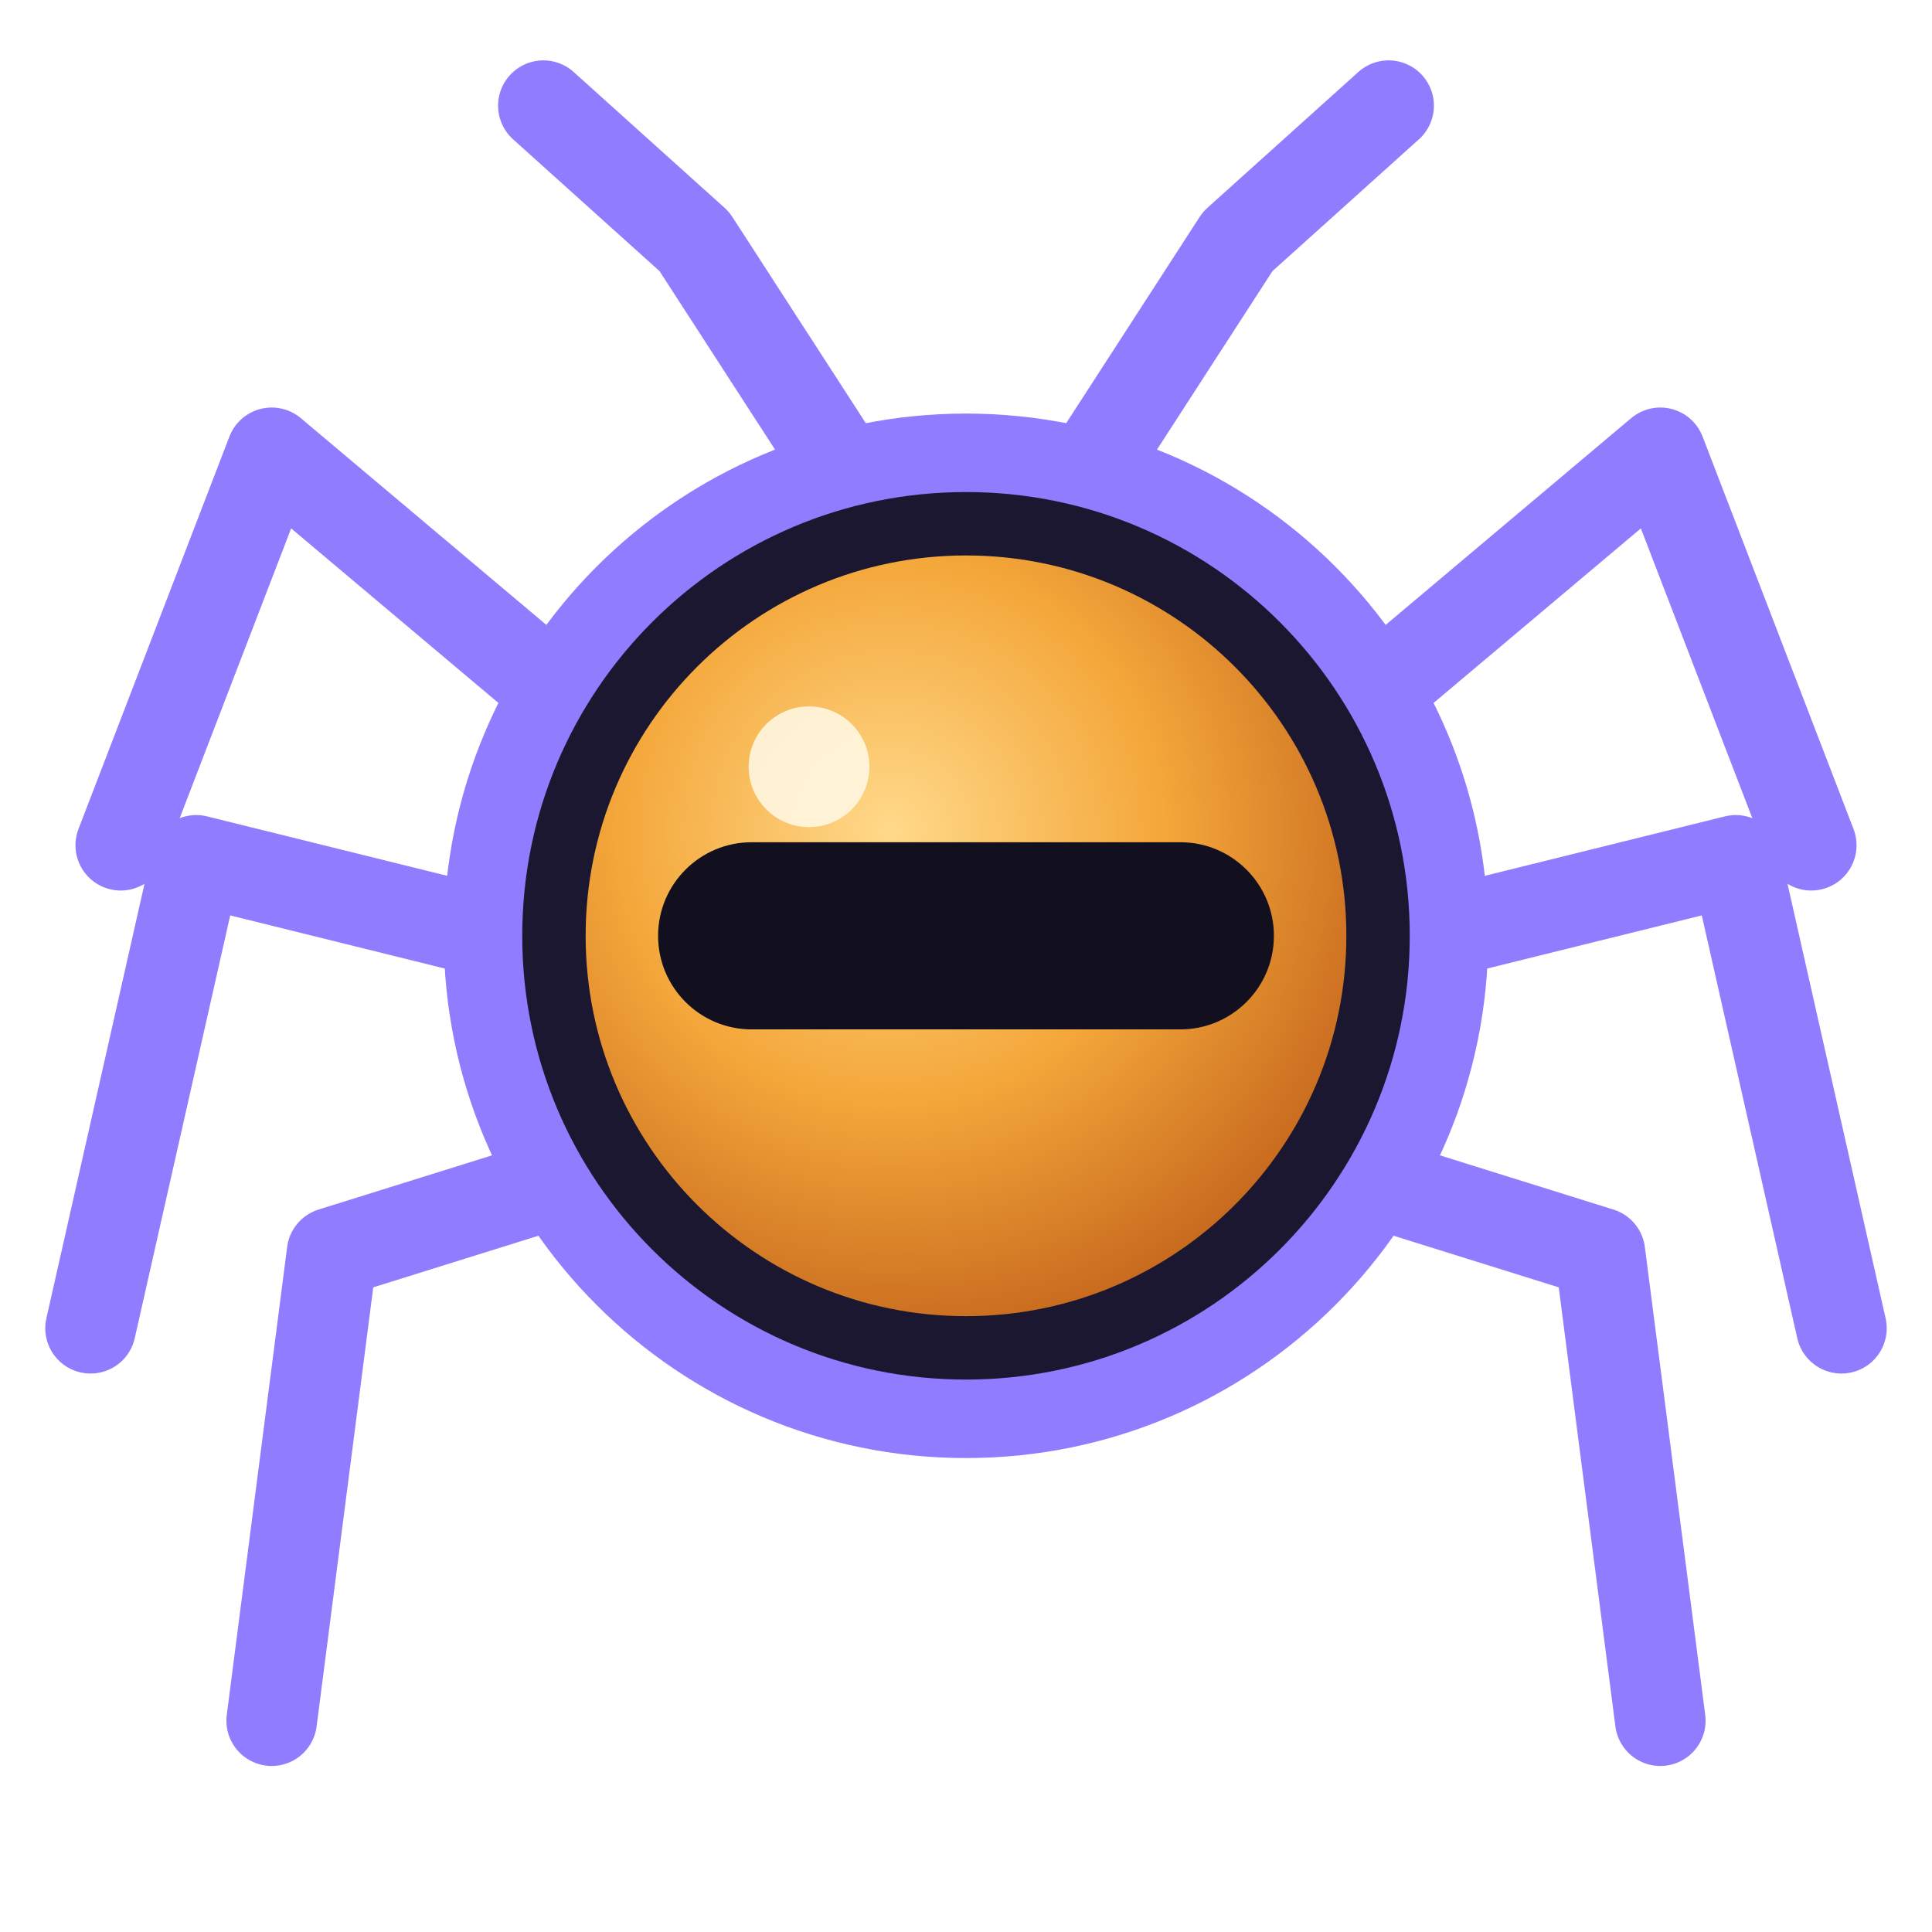
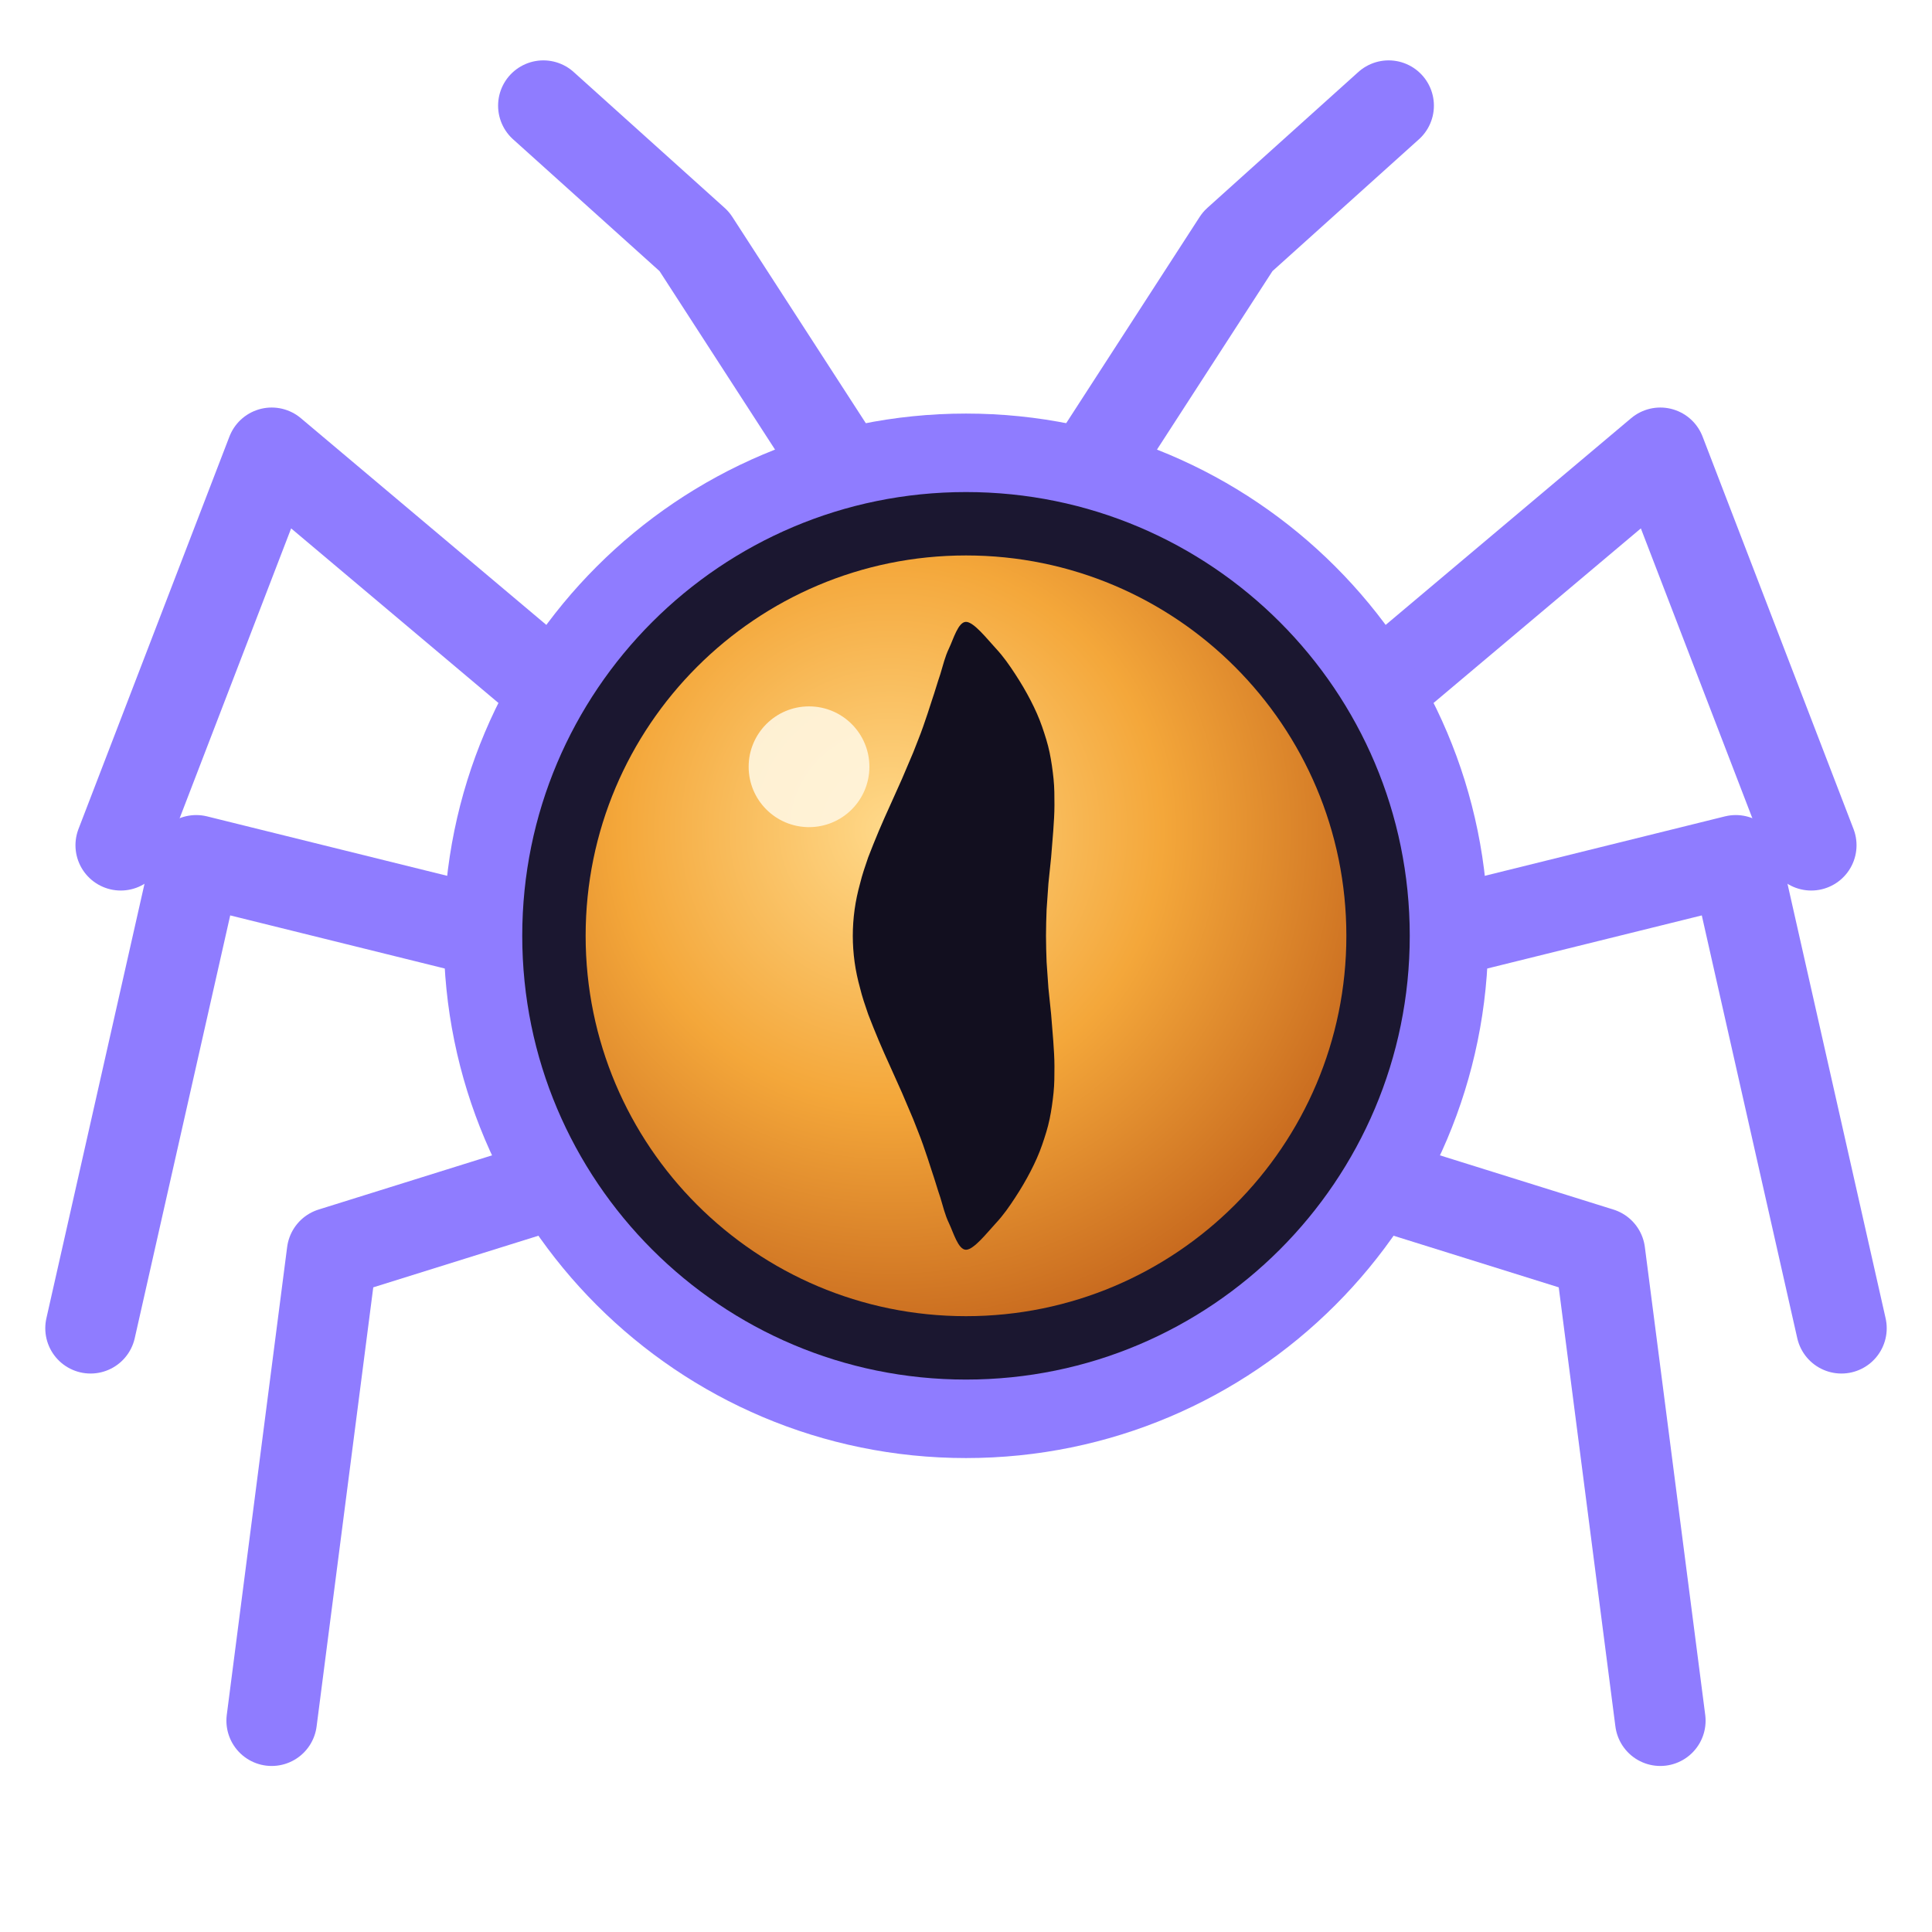
<svg xmlns="http://www.w3.org/2000/svg" viewBox="0 0 64 64">
  <defs>
    <radialGradient id="oraknid-iris" cx="0.4" cy="0.36" r="0.72">
      <stop offset="0" stop-color="#FFD98A" />
      <stop offset="0.5" stop-color="#F4A73A" />
      <stop offset="1" stop-color="#C2621B" />
    </radialGradient>
  </defs>
  <g fill="none" stroke="#8F7CFF" stroke-width="3" stroke-linecap="round" stroke-linejoin="round">
    <path d="M28.5 16.5 L23 8 L18 3.5" />
    <path d="M35.5 16.5 L41 8 L46 3.5" />
    <path d="M18.5 23 L9 15 L4 28" />
    <path d="M16.6 31 L6.5 28.5 L3 44" />
    <path d="M19 39 L11 41.5 L9 57" />
    <path d="M45.5 23 L55 15 L60 28" />
    <path d="M47.4 31 L57.5 28.5 L61 44" />
    <path d="M45 39 L53 41.5 L55 57" />
  </g>
  <circle cx="32" cy="31" r="16" fill="#1B1730" stroke="#8F7CFF" stroke-width="2.6" />
  <circle cx="32" cy="31" r="12.6" fill="url(#oraknid-iris)" />
-   <rect x="21.8" y="27.9" width="20.4" height="6.2" rx="3.1" fill="#120F1F" />
+   <path d="M32.00 20.60 C31.74 20.60 31.58 21.18 31.44 21.47 C31.30 21.76 31.24 22.04 31.15 22.33 C31.05 22.62 30.97 22.91 30.87 23.20 C30.78 23.49 30.68 23.78 30.58 24.07 C30.48 24.36 30.36 24.64 30.25 24.93 C30.13 25.22 30.00 25.51 29.88 25.80 C29.75 26.09 29.62 26.38 29.49 26.67 C29.36 26.96 29.23 27.24 29.11 27.53 C28.99 27.82 28.87 28.11 28.76 28.40 C28.66 28.69 28.56 28.98 28.49 29.27 C28.41 29.56 28.35 29.84 28.31 30.13 C28.27 30.42 28.25 30.71 28.25 31.00 C28.25 31.29 28.27 31.58 28.31 31.87 C28.35 32.16 28.41 32.44 28.49 32.73 C28.56 33.02 28.66 33.31 28.76 33.60 C28.87 33.89 28.99 34.18 29.11 34.47 C29.23 34.76 29.36 35.04 29.49 35.33 C29.62 35.62 29.75 35.91 29.88 36.20 C30.00 36.49 30.13 36.78 30.25 37.07 C30.36 37.36 30.48 37.64 30.58 37.93 C30.68 38.22 30.78 38.51 30.87 38.80 C30.97 39.09 31.05 39.38 31.15 39.67 C31.24 39.96 31.30 40.24 31.44 40.53 C31.58 40.82 31.74 41.40 32.00 41.40 C32.26 41.40 32.71 40.82 32.98 40.53 C33.25 40.24 33.44 39.96 33.63 39.67 C33.82 39.38 33.99 39.09 34.14 38.80 C34.29 38.51 34.42 38.22 34.52 37.93 C34.62 37.64 34.71 37.36 34.77 37.07 C34.83 36.78 34.87 36.49 34.90 36.20 C34.93 35.91 34.93 35.62 34.93 35.33 C34.93 35.04 34.91 34.76 34.89 34.47 C34.87 34.18 34.84 33.89 34.82 33.60 C34.79 33.31 34.76 33.02 34.73 32.73 C34.71 32.44 34.69 32.16 34.67 31.87 C34.66 31.58 34.65 31.29 34.65 31.00 C34.65 30.71 34.66 30.42 34.67 30.13 C34.69 29.84 34.71 29.56 34.73 29.27 C34.76 28.98 34.79 28.69 34.82 28.40 C34.84 28.11 34.87 27.82 34.89 27.53 C34.91 27.24 34.93 26.96 34.93 26.67 C34.93 26.38 34.93 26.09 34.90 25.80 C34.87 25.51 34.83 25.22 34.77 24.93 C34.71 24.64 34.62 24.36 34.52 24.07 C34.42 23.78 34.29 23.49 34.14 23.20 C33.99 22.91 33.82 22.62 33.63 22.33 C33.44 22.04 33.25 21.76 32.98 21.47 C32.71 21.18 32.26 20.60 32.00 20.60 Z" fill="#120F1F" />
  <circle cx="26.8" cy="25.4" r="2" fill="#FFF6E0" opacity="0.9" />
</svg>
